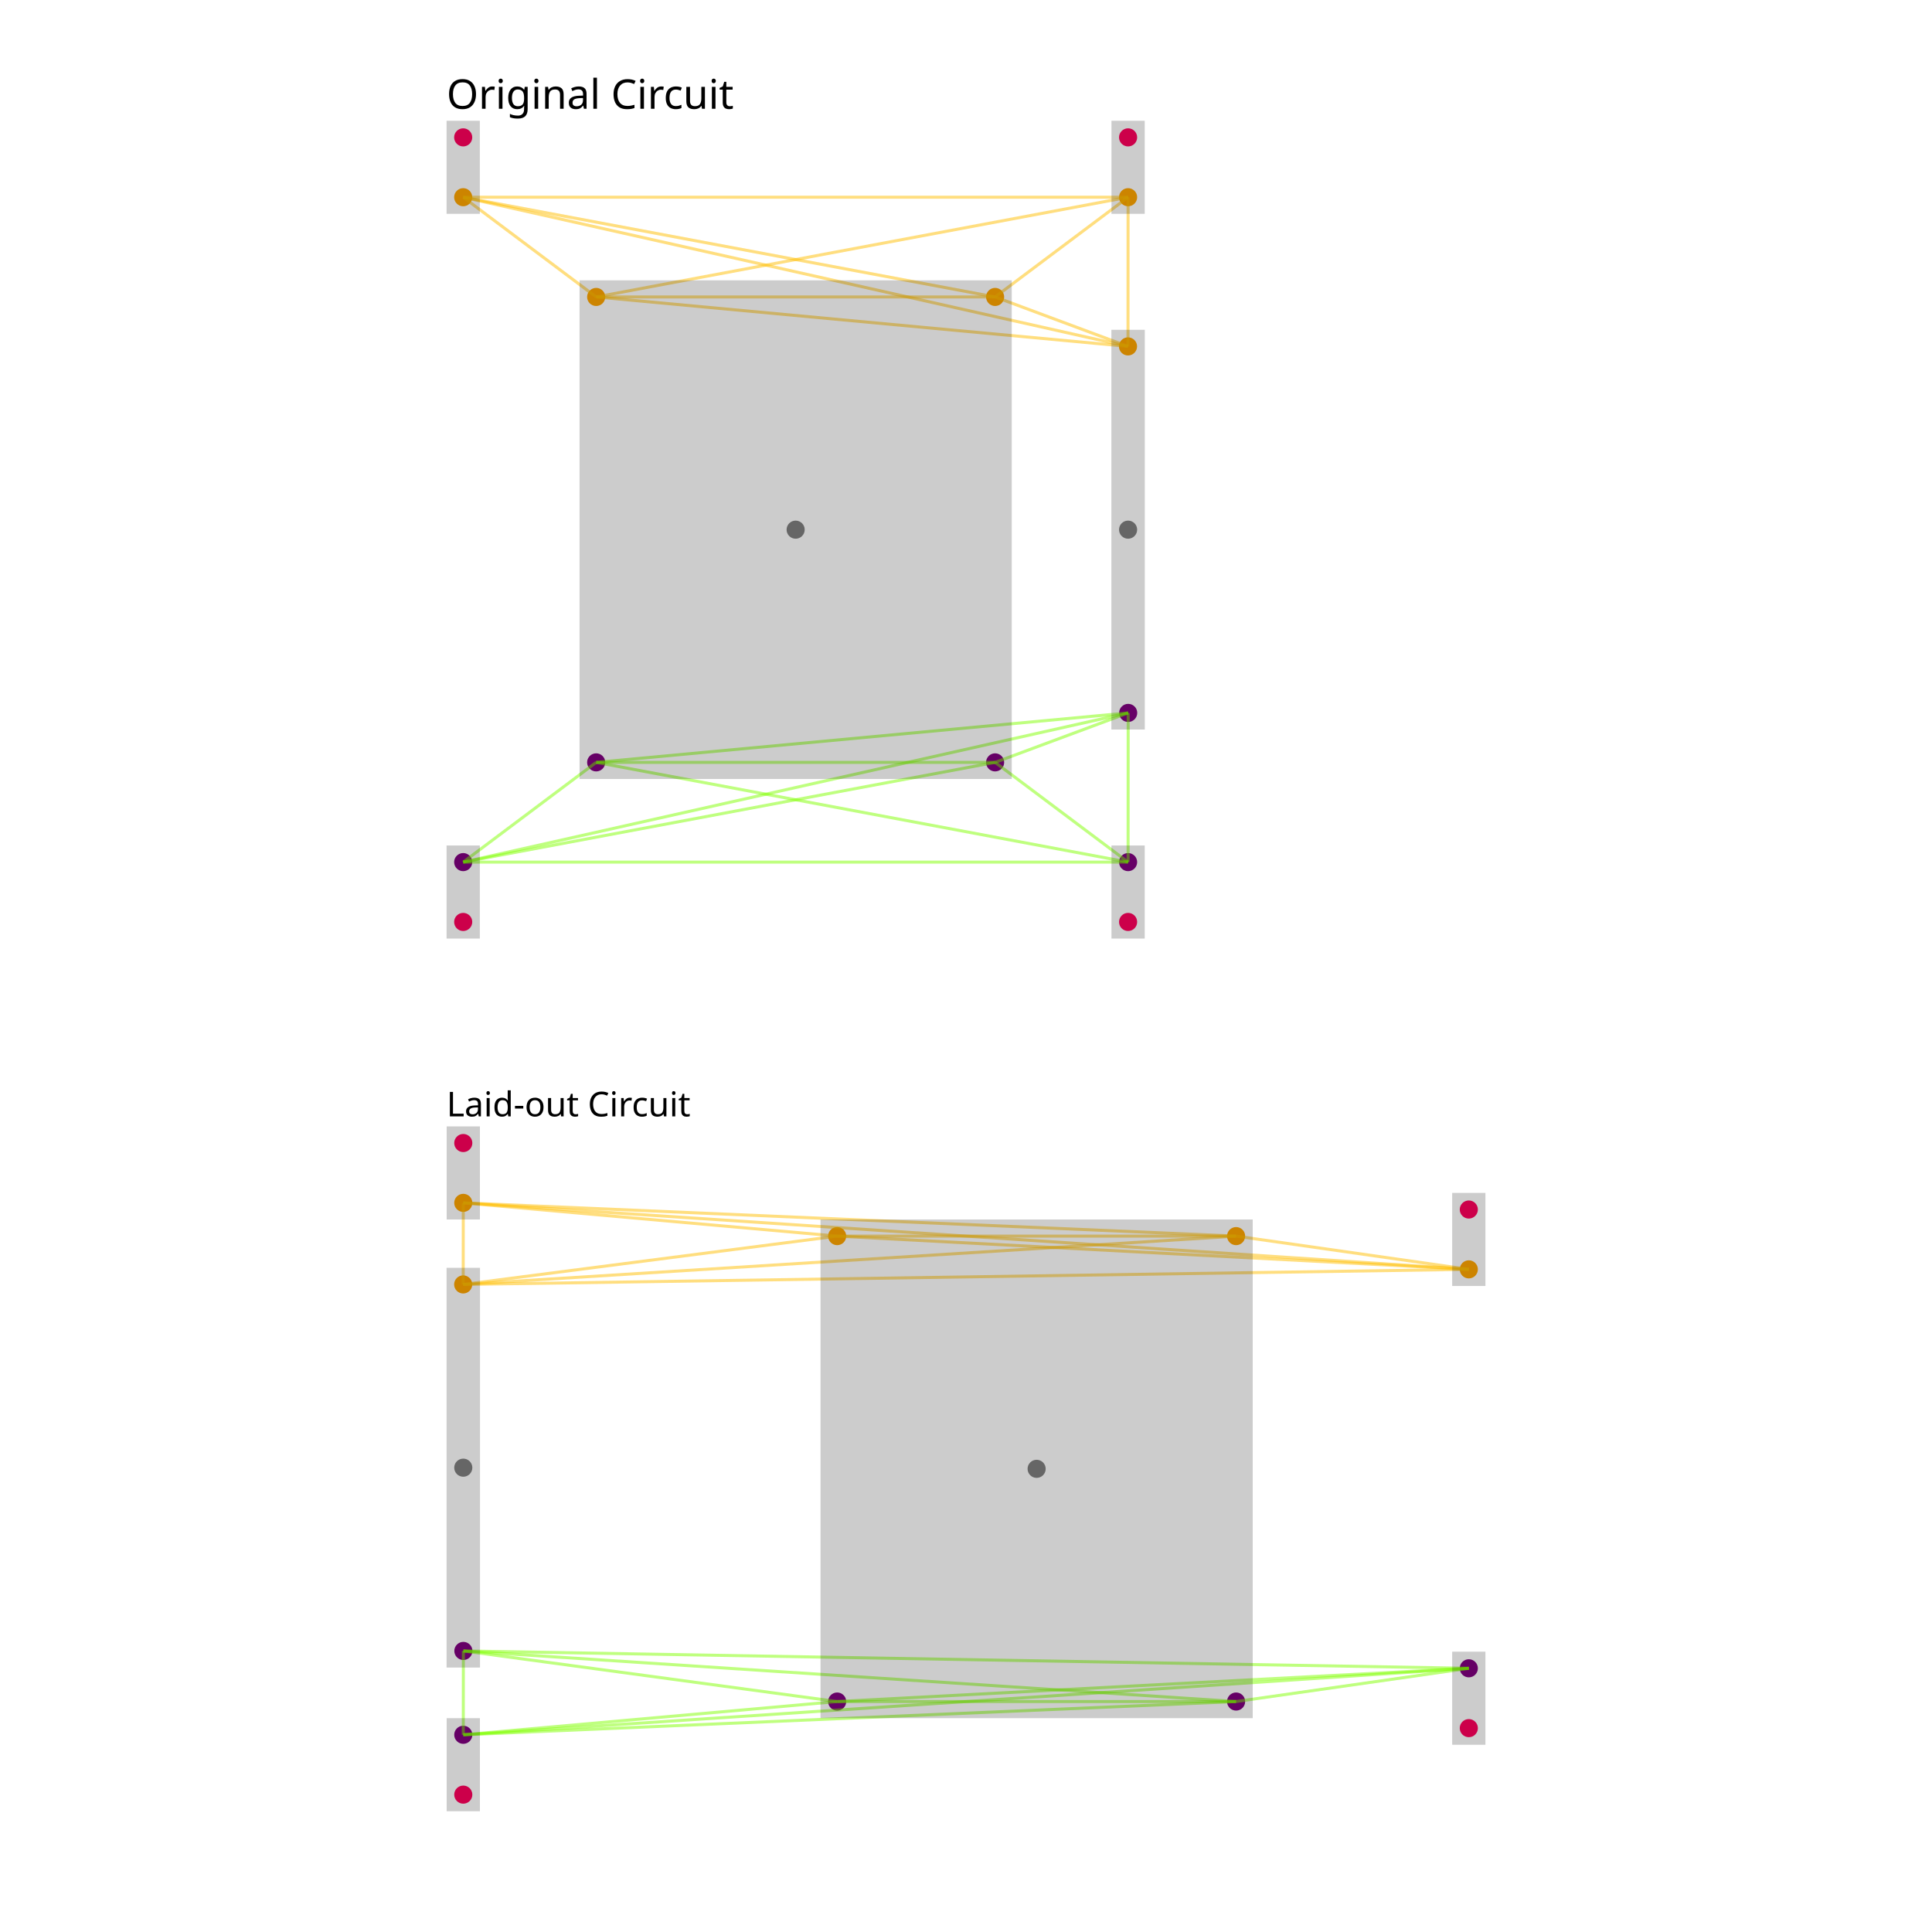
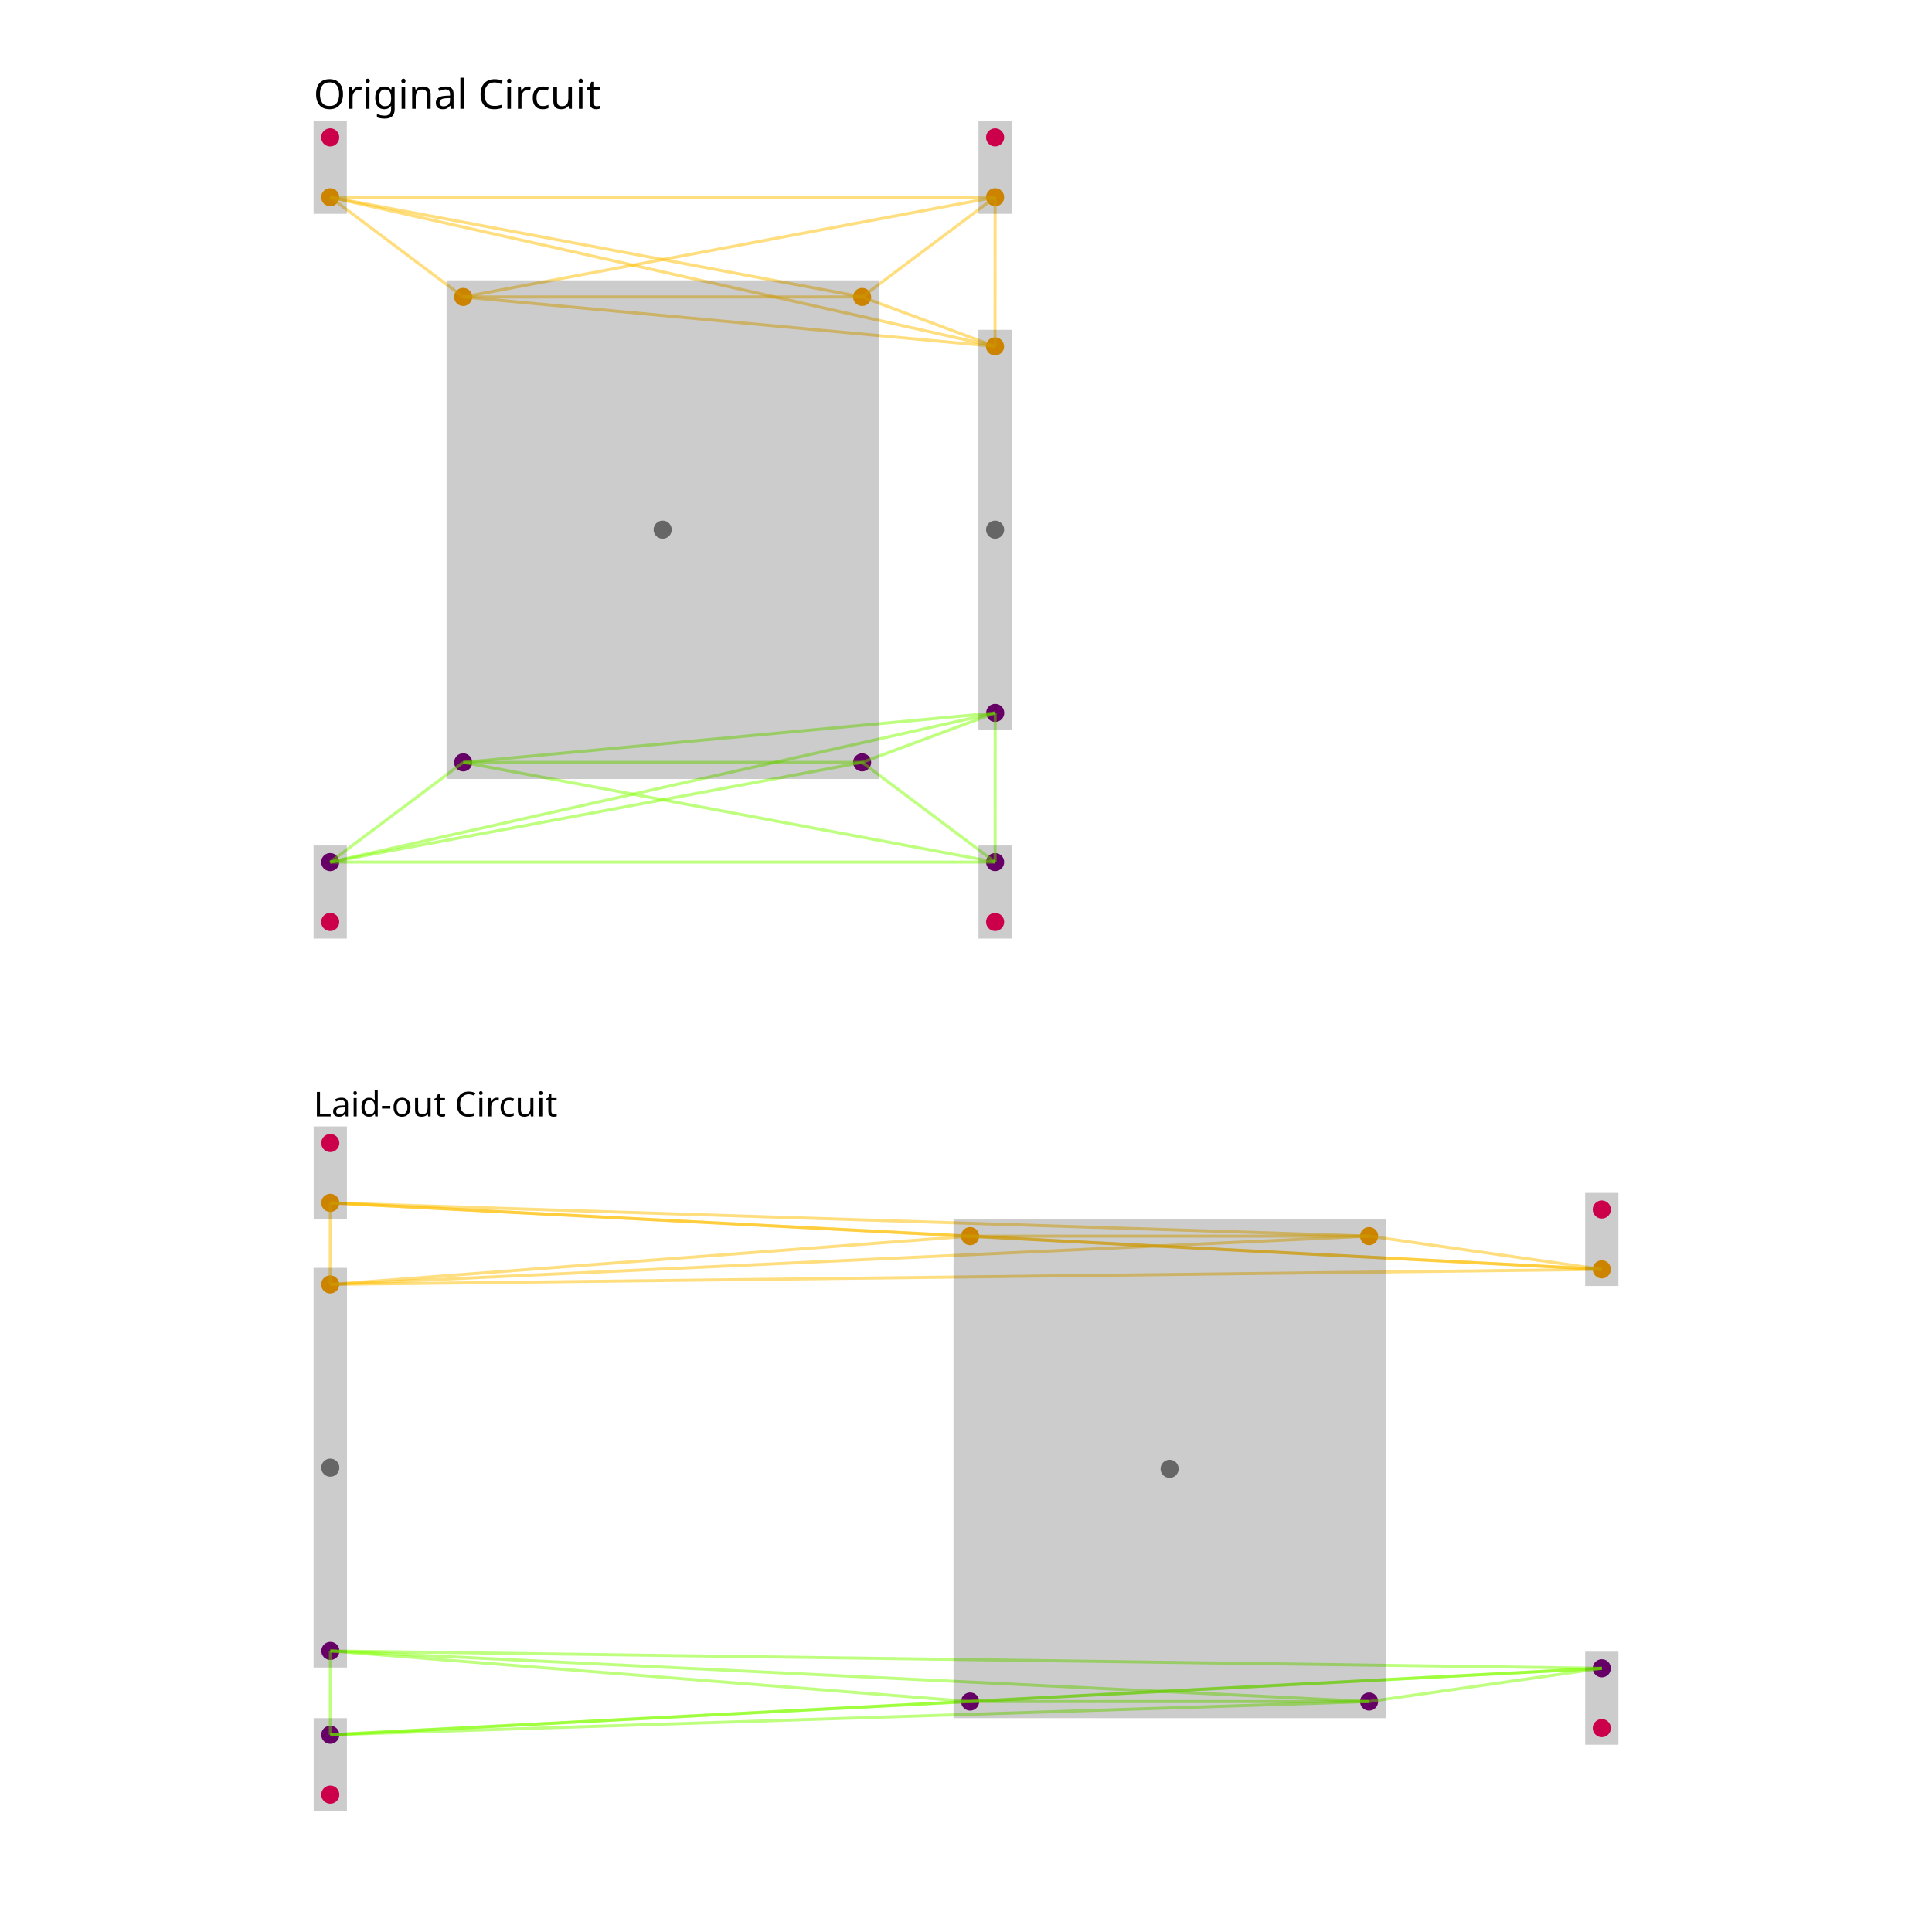
<svg xmlns="http://www.w3.org/2000/svg" width="640" height="640" viewBox="0 0 640 640">
  <rect width="100%" height="100%" fill="white" />
  <g>
-     <circle data-type="point" data-label="U1_center component_center center_schematic_component_0" data-x="0" data-y="0" cx="263.566" cy="175.457" r="3" fill="gray" />
-   </g>
-   <g>
-     <circle data-type="point" data-label="U1_pin1 vcc unnamedsubcircuit12_connectivity_net0" data-x="-0.6000000000000001" data-y="0.7" cx="197.489" cy="98.368" r="3" fill="orange" />
-   </g>
-   <g>
-     <circle data-type="point" data-label="U1_pin2 gnd unnamedsubcircuit12_connectivity_net1" data-x="-0.6000000000000001" data-y="-0.7" cx="197.489" cy="252.547" r="3" fill="purple" />
-   </g>
-   <g>
-     <circle data-type="point" data-label="U1_pin3 vcc unnamedsubcircuit12_connectivity_net0" data-x="0.6000000000000001" data-y="0.7" cx="329.643" cy="98.368" r="3" fill="orange" />
-   </g>
-   <g>
-     <circle data-type="point" data-label="U1_pin4 gnd unnamedsubcircuit12_connectivity_net1" data-x="0.6000000000000001" data-y="-0.7" cx="329.643" cy="252.547" r="3" fill="purple" />
-   </g>
-   <g>
-     <circle data-type="point" data-label="C1_center component_center center_schematic_component_1" data-x="1" data-y="0" cx="373.694" cy="175.457" r="3" fill="gray" />
-   </g>
-   <g>
-     <circle data-type="point" data-label="C1_pin1 vcc unnamedsubcircuit12_connectivity_net0" data-x="0.9997266500000004" data-y="0.5512093000000002" cx="373.664" cy="114.754" r="3" fill="orange" />
-   </g>
-   <g>
-     <circle data-type="point" data-label="C1_pin2 gnd unnamedsubcircuit12_connectivity_net1" data-x="1.0002733499999996" data-y="-0.5512093000000002" cx="373.724" cy="236.161" r="3" fill="purple" />
-   </g>
-   <g>
-     <circle data-type="point" data-label="NL1_pin vcc unnamedsubcircuit12_connectivity_net0" data-x="-1" data-y="1" cx="153.438" cy="65.329" r="3" fill="orange" />
-   </g>
-   <g>
-     <circle data-type="point" data-label="NL1_center netlabel_center schematic_net_label_0_center" data-x="-1" data-y="1.18" cx="153.438" cy="45.506" r="3" fill="hsl(338.4, 100%, 50%, 1)" />
-   </g>
-   <g>
-     <circle data-type="point" data-label="NL2_pin gnd unnamedsubcircuit12_connectivity_net1" data-x="-1" data-y="-1" cx="153.438" cy="285.585" r="3" fill="purple" />
-   </g>
-   <g>
-     <circle data-type="point" data-label="NL2_center netlabel_center schematic_net_label_1_center" data-x="-1" data-y="-1.18" cx="153.438" cy="305.408" r="3" fill="hsl(338.4, 100%, 50%, 1)" />
-   </g>
-   <g>
-     <circle data-type="point" data-label="NL3_pin vcc unnamedsubcircuit12_connectivity_net0" data-x="1" data-y="1" cx="373.694" cy="65.329" r="3" fill="orange" />
-   </g>
-   <g>
-     <circle data-type="point" data-label="NL3_center netlabel_center schematic_net_label_2_center" data-x="1" data-y="1.18" cx="373.694" cy="45.506" r="3" fill="hsl(338.4, 100%, 50%, 1)" />
-   </g>
-   <g>
-     <circle data-type="point" data-label="NL4_pin gnd unnamedsubcircuit12_connectivity_net1" data-x="1" data-y="-1" cx="373.694" cy="285.585" r="3" fill="purple" />
-   </g>
-   <g>
-     <circle data-type="point" data-label="NL4_center netlabel_center schematic_net_label_3_center" data-x="1" data-y="-1.18" cx="373.694" cy="305.408" r="3" fill="hsl(338.4, 100%, 50%, 1)" />
-   </g>
-   <g>
-     <circle data-type="point" data-label="U1_center component_center center_schematic_component_0" data-x="0.7248806993080428" data-y="-2.8249999999999997" cx="343.396" cy="486.568" r="3" fill="gray" />
-   </g>
-   <g>
-     <circle data-type="point" data-label="U1_pin1 vcc unnamedsubcircuit12_connectivity_net0" data-x="0.12488069930804269" data-y="-2.125" cx="277.319" cy="409.479" r="3" fill="orange" />
-   </g>
-   <g>
-     <circle data-type="point" data-label="U1_pin2 gnd unnamedsubcircuit12_connectivity_net1" data-x="0.12488069930804269" data-y="-3.5249999999999995" cx="277.319" cy="563.658" r="3" fill="purple" />
-   </g>
-   <g>
-     <circle data-type="point" data-label="U1_pin3 vcc unnamedsubcircuit12_connectivity_net0" data-x="1.3248806993080429" data-y="-2.125" cx="409.472" cy="409.479" r="3" fill="orange" />
-   </g>
-   <g>
-     <circle data-type="point" data-label="U1_pin4 gnd unnamedsubcircuit12_connectivity_net1" data-x="1.3248806993080429" data-y="-3.5249999999999995" cx="409.472" cy="563.658" r="3" fill="purple" />
-   </g>
-   <g>
-     <circle data-type="point" data-label="C1_center component_center center_schematic_component_1" data-x="-0.9997266500000004" data-y="-2.8215567053541073" cx="153.468" cy="486.189" r="3" fill="gray" />
-   </g>
-   <g>
-     <circle data-type="point" data-label="C1_pin1 vcc unnamedsubcircuit12_connectivity_net0" data-x="-1" data-y="-2.270347405354107" cx="153.438" cy="425.486" r="3" fill="orange" />
-   </g>
-   <g>
-     <circle data-type="point" data-label="C1_pin2 gnd unnamedsubcircuit12_connectivity_net1" data-x="-0.9994533000000008" data-y="-3.3727660053541073" cx="153.498" cy="546.893" r="3" fill="purple" />
-   </g>
-   <g>
-     <circle data-type="point" data-label="NL1_pin vcc unnamedsubcircuit12_connectivity_net0" data-x="-0.9997266500000004" data-y="-2.0249999999999995" cx="153.468" cy="398.466" r="3" fill="orange" />
-   </g>
-   <g>
-     <circle data-type="point" data-label="NL1_center netlabel_center schematic_net_label_0_center" data-x="-0.9997266500000004" data-y="-1.8449999999999998" cx="153.468" cy="378.643" r="3" fill="hsl(338.4, 100%, 50%, 1)" />
-   </g>
-   <g>
-     <circle data-type="point" data-label="NL2_pin gnd unnamedsubcircuit12_connectivity_net1" data-x="-0.9997266500000004" data-y="-3.625" cx="153.468" cy="574.671" r="3" fill="purple" />
-   </g>
-   <g>
-     <circle data-type="point" data-label="NL2_center netlabel_center schematic_net_label_1_center" data-x="-0.9997266500000004" data-y="-3.8049999999999997" cx="153.468" cy="594.494" r="3" fill="hsl(338.4, 100%, 50%, 1)" />
-   </g>
-   <g>
-     <circle data-type="point" data-label="NL3_pin vcc unnamedsubcircuit12_connectivity_net0" data-x="2.024880699308043" data-y="-2.2249999999999996" cx="486.562" cy="420.492" r="3" fill="orange" />
-   </g>
-   <g>
-     <circle data-type="point" data-label="NL3_center netlabel_center schematic_net_label_2_center" data-x="2.024880699308043" data-y="-2.045" cx="486.562" cy="400.669" r="3" fill="hsl(338.4, 100%, 50%, 1)" />
-   </g>
-   <g>
-     <circle data-type="point" data-label="NL4_pin gnd unnamedsubcircuit12_connectivity_net1" data-x="2.024880699308043" data-y="-3.425" cx="486.562" cy="552.645" r="3" fill="purple" />
-   </g>
-   <g>
-     <circle data-type="point" data-label="NL4_center netlabel_center schematic_net_label_3_center" data-x="2.024880699308043" data-y="-3.6049999999999995" cx="486.562" cy="572.468" r="3" fill="hsl(338.4, 100%, 50%, 1)" />
-   </g>
-   <g>
-     <polyline data-points="-0.6000000000000001,0.7 0.6000000000000001,0.7" data-type="line" data-label="" points="197.489,98.368 329.643,98.368" fill="none" stroke="hsl(45, 100%, 50%, 0.5)" stroke-width="1" />
-   </g>
-   <g>
-     <polyline data-points="-0.6000000000000001,0.7 0.9997266500000004,0.5512093000000002" data-type="line" data-label="" points="197.489,98.368 373.664,114.754" fill="none" stroke="hsl(45, 100%, 50%, 0.5)" stroke-width="1" />
-   </g>
-   <g>
-     <polyline data-points="-0.6000000000000001,0.7 -1,1" data-type="line" data-label="" points="197.489,98.368 153.438,65.329" fill="none" stroke="hsl(45, 100%, 50%, 0.5)" stroke-width="1" />
-   </g>
-   <g>
-     <polyline data-points="-0.6000000000000001,0.7 1,1" data-type="line" data-label="" points="197.489,98.368 373.694,65.329" fill="none" stroke="hsl(45, 100%, 50%, 0.5)" stroke-width="1" />
-   </g>
-   <g>
-     <polyline data-points="0.6000000000000001,0.7 0.9997266500000004,0.5512093000000002" data-type="line" data-label="" points="329.643,98.368 373.664,114.754" fill="none" stroke="hsl(45, 100%, 50%, 0.5)" stroke-width="1" />
-   </g>
-   <g>
-     <polyline data-points="0.6000000000000001,0.7 -1,1" data-type="line" data-label="" points="329.643,98.368 153.438,65.329" fill="none" stroke="hsl(45, 100%, 50%, 0.5)" stroke-width="1" />
-   </g>
-   <g>
-     <polyline data-points="0.6000000000000001,0.7 1,1" data-type="line" data-label="" points="329.643,98.368 373.694,65.329" fill="none" stroke="hsl(45, 100%, 50%, 0.5)" stroke-width="1" />
-   </g>
-   <g>
-     <polyline data-points="0.9997266500000004,0.5512093000000002 -1,1" data-type="line" data-label="" points="373.664,114.754 153.438,65.329" fill="none" stroke="hsl(45, 100%, 50%, 0.5)" stroke-width="1" />
-   </g>
-   <g>
-     <polyline data-points="0.9997266500000004,0.5512093000000002 1,1" data-type="line" data-label="" points="373.664,114.754 373.694,65.329" fill="none" stroke="hsl(45, 100%, 50%, 0.5)" stroke-width="1" />
-   </g>
-   <g>
-     <polyline data-points="-1,1 1,1" data-type="line" data-label="" points="153.438,65.329 373.694,65.329" fill="none" stroke="hsl(45, 100%, 50%, 0.5)" stroke-width="1" />
-   </g>
-   <g>
-     <polyline data-points="-0.6000000000000001,-0.7 0.6000000000000001,-0.7" data-type="line" data-label="" points="197.489,252.547 329.643,252.547" fill="none" stroke="hsl(90, 100%, 50%, 0.5)" stroke-width="1" />
-   </g>
-   <g>
-     <polyline data-points="-0.6000000000000001,-0.7 1.0002733499999996,-0.5512093000000002" data-type="line" data-label="" points="197.489,252.547 373.724,236.161" fill="none" stroke="hsl(90, 100%, 50%, 0.5)" stroke-width="1" />
-   </g>
-   <g>
-     <polyline data-points="-0.6000000000000001,-0.7 -1,-1" data-type="line" data-label="" points="197.489,252.547 153.438,285.585" fill="none" stroke="hsl(90, 100%, 50%, 0.5)" stroke-width="1" />
-   </g>
-   <g>
-     <polyline data-points="-0.6000000000000001,-0.7 1,-1" data-type="line" data-label="" points="197.489,252.547 373.694,285.585" fill="none" stroke="hsl(90, 100%, 50%, 0.5)" stroke-width="1" />
-   </g>
-   <g>
-     <polyline data-points="0.6000000000000001,-0.7 1.0002733499999996,-0.5512093000000002" data-type="line" data-label="" points="329.643,252.547 373.724,236.161" fill="none" stroke="hsl(90, 100%, 50%, 0.5)" stroke-width="1" />
-   </g>
-   <g>
-     <polyline data-points="0.6000000000000001,-0.7 -1,-1" data-type="line" data-label="" points="329.643,252.547 153.438,285.585" fill="none" stroke="hsl(90, 100%, 50%, 0.5)" stroke-width="1" />
-   </g>
-   <g>
-     <polyline data-points="0.6000000000000001,-0.7 1,-1" data-type="line" data-label="" points="329.643,252.547 373.694,285.585" fill="none" stroke="hsl(90, 100%, 50%, 0.5)" stroke-width="1" />
-   </g>
-   <g>
-     <polyline data-points="1.0002733499999996,-0.5512093000000002 -1,-1" data-type="line" data-label="" points="373.724,236.161 153.438,285.585" fill="none" stroke="hsl(90, 100%, 50%, 0.5)" stroke-width="1" />
-   </g>
-   <g>
-     <polyline data-points="1.0002733499999996,-0.5512093000000002 1,-1" data-type="line" data-label="" points="373.724,236.161 373.694,285.585" fill="none" stroke="hsl(90, 100%, 50%, 0.5)" stroke-width="1" />
-   </g>
-   <g>
-     <polyline data-points="-1,-1 1,-1" data-type="line" data-label="" points="153.438,285.585 373.694,285.585" fill="none" stroke="hsl(90, 100%, 50%, 0.5)" stroke-width="1" />
-   </g>
-   <g>
-     <polyline data-points="0.12488069930804269,-2.125 -1,-2.270347405354107" data-type="line" data-label="" points="277.319,409.479 153.438,425.486" fill="none" stroke="hsl(45, 100%, 50%, 0.5)" stroke-width="1" />
-   </g>
-   <g>
-     <polyline data-points="0.12488069930804269,-2.125 -0.9997266500000004,-2.0249999999999995" data-type="line" data-label="" points="277.319,409.479 153.468,398.466" fill="none" stroke="hsl(45, 100%, 50%, 0.5)" stroke-width="1" />
-   </g>
-   <g>
-     <polyline data-points="0.12488069930804269,-2.125 1.3248806993080429,-2.125" data-type="line" data-label="" points="277.319,409.479 409.472,409.479" fill="none" stroke="hsl(45, 100%, 50%, 0.5)" stroke-width="1" />
-   </g>
-   <g>
-     <polyline data-points="0.12488069930804269,-2.125 2.024880699308043,-2.2249999999999996" data-type="line" data-label="" points="277.319,409.479 486.562,420.492" fill="none" stroke="hsl(45, 100%, 50%, 0.5)" stroke-width="1" />
-   </g>
-   <g>
-     <polyline data-points="-1,-2.270347405354107 -0.9997266500000004,-2.0249999999999995" data-type="line" data-label="" points="153.438,425.486 153.468,398.466" fill="none" stroke="hsl(45, 100%, 50%, 0.5)" stroke-width="1" />
-   </g>
-   <g>
-     <polyline data-points="-1,-2.270347405354107 1.3248806993080429,-2.125" data-type="line" data-label="" points="153.438,425.486 409.472,409.479" fill="none" stroke="hsl(45, 100%, 50%, 0.5)" stroke-width="1" />
-   </g>
-   <g>
-     <polyline data-points="-1,-2.270347405354107 2.024880699308043,-2.2249999999999996" data-type="line" data-label="" points="153.438,425.486 486.562,420.492" fill="none" stroke="hsl(45, 100%, 50%, 0.5)" stroke-width="1" />
-   </g>
-   <g>
-     <polyline data-points="-0.9997266500000004,-2.0249999999999995 1.3248806993080429,-2.125" data-type="line" data-label="" points="153.468,398.466 409.472,409.479" fill="none" stroke="hsl(45, 100%, 50%, 0.5)" stroke-width="1" />
-   </g>
-   <g>
-     <polyline data-points="-0.9997266500000004,-2.0249999999999995 2.024880699308043,-2.2249999999999996" data-type="line" data-label="" points="153.468,398.466 486.562,420.492" fill="none" stroke="hsl(45, 100%, 50%, 0.5)" stroke-width="1" />
-   </g>
-   <g>
-     <polyline data-points="1.3248806993080429,-2.125 2.024880699308043,-2.2249999999999996" data-type="line" data-label="" points="409.472,409.479 486.562,420.492" fill="none" stroke="hsl(45, 100%, 50%, 0.5)" stroke-width="1" />
-   </g>
-   <g>
-     <polyline data-points="0.12488069930804269,-3.5249999999999995 -0.9994533000000008,-3.3727660053541073" data-type="line" data-label="" points="277.319,563.658 153.498,546.893" fill="none" stroke="hsl(90, 100%, 50%, 0.5)" stroke-width="1" />
-   </g>
-   <g>
-     <polyline data-points="0.12488069930804269,-3.5249999999999995 -0.9997266500000004,-3.625" data-type="line" data-label="" points="277.319,563.658 153.468,574.671" fill="none" stroke="hsl(90, 100%, 50%, 0.5)" stroke-width="1" />
-   </g>
-   <g>
-     <polyline data-points="0.12488069930804269,-3.5249999999999995 1.3248806993080429,-3.5249999999999995" data-type="line" data-label="" points="277.319,563.658 409.472,563.658" fill="none" stroke="hsl(90, 100%, 50%, 0.5)" stroke-width="1" />
-   </g>
-   <g>
-     <polyline data-points="0.12488069930804269,-3.5249999999999995 2.024880699308043,-3.425" data-type="line" data-label="" points="277.319,563.658 486.562,552.645" fill="none" stroke="hsl(90, 100%, 50%, 0.5)" stroke-width="1" />
-   </g>
-   <g>
-     <polyline data-points="-0.9994533000000008,-3.3727660053541073 -0.9997266500000004,-3.625" data-type="line" data-label="" points="153.498,546.893 153.468,574.671" fill="none" stroke="hsl(90, 100%, 50%, 0.5)" stroke-width="1" />
-   </g>
-   <g>
-     <polyline data-points="-0.9994533000000008,-3.3727660053541073 1.3248806993080429,-3.5249999999999995" data-type="line" data-label="" points="153.498,546.893 409.472,563.658" fill="none" stroke="hsl(90, 100%, 50%, 0.5)" stroke-width="1" />
-   </g>
-   <g>
-     <polyline data-points="-0.9994533000000008,-3.3727660053541073 2.024880699308043,-3.425" data-type="line" data-label="" points="153.498,546.893 486.562,552.645" fill="none" stroke="hsl(90, 100%, 50%, 0.5)" stroke-width="1" />
-   </g>
-   <g>
-     <polyline data-points="-0.9997266500000004,-3.625 1.3248806993080429,-3.5249999999999995" data-type="line" data-label="" points="153.468,574.671 409.472,563.658" fill="none" stroke="hsl(90, 100%, 50%, 0.5)" stroke-width="1" />
-   </g>
-   <g>
-     <polyline data-points="-0.9997266500000004,-3.625 2.024880699308043,-3.425" data-type="line" data-label="" points="153.468,574.671 486.562,552.645" fill="none" stroke="hsl(90, 100%, 50%, 0.5)" stroke-width="1" />
-   </g>
-   <g>
-     <polyline data-points="1.3248806993080429,-3.5249999999999995 2.024880699308043,-3.425" data-type="line" data-label="" points="409.472,563.658 486.562,552.645" fill="none" stroke="hsl(90, 100%, 50%, 0.5)" stroke-width="1" />
-   </g>
-   <g>
-     <rect data-type="rect" data-label="U1" data-x="0" data-y="0" x="191.983" y="92.861" width="143.166" height="165.192" fill="rgba(0, 0, 0, 0.2)" stroke="black" stroke-width="0.009" />
-   </g>
-   <g>
-     <rect data-type="rect" data-label="C1" data-x="1" data-y="0" x="368.157" y="109.247" width="11.073" height="132.42" fill="rgba(0, 0, 0, 0.2)" stroke="black" stroke-width="0.009" />
-   </g>
-   <g>
-     <rect data-type="rect" data-label="NL1" data-x="-1" data-y="1.0899999999999999" x="147.932" y="40" width="11.013" height="30.836" fill="rgba(0, 0, 0, 0.2)" stroke="black" stroke-width="0.009" />
-   </g>
-   <g>
-     <rect data-type="rect" data-label="NL2" data-x="-1" data-y="-1.0899999999999999" x="147.932" y="280.079" width="11.013" height="30.836" fill="rgba(0, 0, 0, 0.2)" stroke="black" stroke-width="0.009" />
-   </g>
-   <g>
-     <rect data-type="rect" data-label="NL3" data-x="1" data-y="1.0899999999999999" x="368.187" y="40" width="11.013" height="30.836" fill="rgba(0, 0, 0, 0.2)" stroke="black" stroke-width="0.009" />
-   </g>
-   <g>
-     <rect data-type="rect" data-label="NL4" data-x="1" data-y="-1.0899999999999999" x="368.187" y="280.079" width="11.013" height="30.836" fill="rgba(0, 0, 0, 0.2)" stroke="black" stroke-width="0.009" />
-   </g>
-   <g>
-     <rect data-type="rect" data-label="U1" data-x="0.7248806993080428" data-y="-2.8249999999999997" x="271.813" y="403.972" width="143.166" height="165.192" fill="rgba(0, 0, 0, 0.2)" stroke="black" stroke-width="0.009" />
-   </g>
-   <g>
-     <rect data-type="rect" data-label="C1" data-x="-0.9997266500000004" data-y="-2.821556705354107" x="147.932" y="419.979" width="11.073" height="132.42" fill="rgba(0, 0, 0, 0.2)" stroke="black" stroke-width="0.009" />
-   </g>
-   <g>
-     <rect data-type="rect" data-label="NL1" data-x="-0.9997266500000004" data-y="-1.9349999999999996" x="147.962" y="373.137" width="11.013" height="30.836" fill="rgba(0, 0, 0, 0.2)" stroke="black" stroke-width="0.009" />
-   </g>
-   <g>
-     <rect data-type="rect" data-label="NL2" data-x="-0.9997266500000004" data-y="-3.715" x="147.962" y="569.164" width="11.013" height="30.836" fill="rgba(0, 0, 0, 0.2)" stroke="black" stroke-width="0.009" />
-   </g>
-   <g>
-     <rect data-type="rect" data-label="NL3" data-x="2.024880699308043" data-y="-2.135" x="481.055" y="395.162" width="11.013" height="30.836" fill="rgba(0, 0, 0, 0.2)" stroke="black" stroke-width="0.009" />
-   </g>
-   <g>
-     <rect data-type="rect" data-label="NL4" data-x="2.024880699308043" data-y="-3.5149999999999997" x="481.055" y="547.139" width="11.013" height="30.836" fill="rgba(0, 0, 0, 0.2)" stroke="black" stroke-width="0.009" />
-   </g>
-   <text data-type="text" data-label="Original Circuit" data-x="-1.05" data-y="1.2299999999999998" x="147.932" y="40" fill="black" font-size="13.546" font-family="sans-serif" text-anchor="start" dominant-baseline="text-after-edge">Original Circuit</text>
-   <text data-type="text" data-label="Laid-out Circuit" data-x="-1.05" data-y="-1.7949999999999997" x="147.932" y="373.137" fill="black" font-size="11.343" font-family="sans-serif" text-anchor="start" dominant-baseline="text-after-edge">Laid-out Circuit</text>
+     <circle data-type="point" data-label="U1_center component_center center_schematic_component_0" data-x="0" data-y="0" cx="219.515" cy="175.457" r="3" fill="gray" />
+   </g>
+   <g>
+     <circle data-type="point" data-label="U1_pin1 vcc unnamedsubcircuit12_connectivity_net0" data-x="-0.6000000000000001" data-y="0.7" cx="153.438" cy="98.368" r="3" fill="orange" />
+   </g>
+   <g>
+     <circle data-type="point" data-label="U1_pin2 gnd unnamedsubcircuit12_connectivity_net1" data-x="-0.6000000000000001" data-y="-0.7" cx="153.438" cy="252.547" r="3" fill="purple" />
+   </g>
+   <g>
+     <circle data-type="point" data-label="U1_pin3 vcc unnamedsubcircuit12_connectivity_net0" data-x="0.6000000000000001" data-y="0.7" cx="285.592" cy="98.368" r="3" fill="orange" />
+   </g>
+   <g>
+     <circle data-type="point" data-label="U1_pin4 gnd unnamedsubcircuit12_connectivity_net1" data-x="0.6000000000000001" data-y="-0.7" cx="285.592" cy="252.547" r="3" fill="purple" />
+   </g>
+   <g>
+     <circle data-type="point" data-label="C1_center component_center center_schematic_component_1" data-x="1" data-y="0" cx="329.643" cy="175.457" r="3" fill="gray" />
+   </g>
+   <g>
+     <circle data-type="point" data-label="C1_pin1 vcc unnamedsubcircuit12_connectivity_net0" data-x="0.9997266500000004" data-y="0.5512093000000002" cx="329.613" cy="114.754" r="3" fill="orange" />
+   </g>
+   <g>
+     <circle data-type="point" data-label="C1_pin2 gnd unnamedsubcircuit12_connectivity_net1" data-x="1.0002733499999996" data-y="-0.5512093000000002" cx="329.673" cy="236.161" r="3" fill="purple" />
+   </g>
+   <g>
+     <circle data-type="point" data-label="NL1_pin vcc unnamedsubcircuit12_connectivity_net0" data-x="-1" data-y="1" cx="109.387" cy="65.329" r="3" fill="orange" />
+   </g>
+   <g>
+     <circle data-type="point" data-label="NL1_center netlabel_center schematic_net_label_0_center" data-x="-1" data-y="1.18" cx="109.387" cy="45.506" r="3" fill="hsl(338.4, 100%, 50%, 1)" />
+   </g>
+   <g>
+     <circle data-type="point" data-label="NL2_pin gnd unnamedsubcircuit12_connectivity_net1" data-x="-1" data-y="-1" cx="109.387" cy="285.585" r="3" fill="purple" />
+   </g>
+   <g>
+     <circle data-type="point" data-label="NL2_center netlabel_center schematic_net_label_1_center" data-x="-1" data-y="-1.18" cx="109.387" cy="305.408" r="3" fill="hsl(338.4, 100%, 50%, 1)" />
+   </g>
+   <g>
+     <circle data-type="point" data-label="NL3_pin vcc unnamedsubcircuit12_connectivity_net0" data-x="1" data-y="1" cx="329.643" cy="65.329" r="3" fill="orange" />
+   </g>
+   <g>
+     <circle data-type="point" data-label="NL3_center netlabel_center schematic_net_label_2_center" data-x="1" data-y="1.18" cx="329.643" cy="45.506" r="3" fill="hsl(338.4, 100%, 50%, 1)" />
+   </g>
+   <g>
+     <circle data-type="point" data-label="NL4_pin gnd unnamedsubcircuit12_connectivity_net1" data-x="1" data-y="-1" cx="329.643" cy="285.585" r="3" fill="purple" />
+   </g>
+   <g>
+     <circle data-type="point" data-label="NL4_center netlabel_center schematic_net_label_3_center" data-x="1" data-y="-1.18" cx="329.643" cy="305.408" r="3" fill="hsl(338.4, 100%, 50%, 1)" />
+   </g>
+   <g>
+     <circle data-type="point" data-label="U1_center component_center center_schematic_component_0" data-x="1.5248806993080424" data-y="-2.8249999999999997" cx="387.447" cy="486.568" r="3" fill="gray" />
+   </g>
+   <g>
+     <circle data-type="point" data-label="U1_pin1 vcc unnamedsubcircuit12_connectivity_net0" data-x="0.9248806993080423" data-y="-2.125" cx="321.37" cy="409.479" r="3" fill="orange" />
+   </g>
+   <g>
+     <circle data-type="point" data-label="U1_pin2 gnd unnamedsubcircuit12_connectivity_net1" data-x="0.9248806993080423" data-y="-3.5249999999999995" cx="321.37" cy="563.658" r="3" fill="purple" />
+   </g>
+   <g>
+     <circle data-type="point" data-label="U1_pin3 vcc unnamedsubcircuit12_connectivity_net0" data-x="2.1248806993080427" data-y="-2.125" cx="453.523" cy="409.479" r="3" fill="orange" />
+   </g>
+   <g>
+     <circle data-type="point" data-label="U1_pin4 gnd unnamedsubcircuit12_connectivity_net1" data-x="2.1248806993080427" data-y="-3.5249999999999995" cx="453.523" cy="563.658" r="3" fill="purple" />
+   </g>
+   <g>
+     <circle data-type="point" data-label="C1_center component_center center_schematic_component_1" data-x="-0.9997266500000006" data-y="-2.8215567053541073" cx="109.417" cy="486.189" r="3" fill="gray" />
+   </g>
+   <g>
+     <circle data-type="point" data-label="C1_pin1 vcc unnamedsubcircuit12_connectivity_net0" data-x="-1.0000000000000002" data-y="-2.270347405354107" cx="109.387" cy="425.486" r="3" fill="orange" />
+   </g>
+   <g>
+     <circle data-type="point" data-label="C1_pin2 gnd unnamedsubcircuit12_connectivity_net1" data-x="-0.999453300000001" data-y="-3.3727660053541073" cx="109.447" cy="546.893" r="3" fill="purple" />
+   </g>
+   <g>
+     <circle data-type="point" data-label="NL1_pin vcc unnamedsubcircuit12_connectivity_net0" data-x="-0.9997266500000006" data-y="-2.0249999999999995" cx="109.417" cy="398.466" r="3" fill="orange" />
+   </g>
+   <g>
+     <circle data-type="point" data-label="NL1_center netlabel_center schematic_net_label_0_center" data-x="-0.9997266500000006" data-y="-1.8449999999999998" cx="109.417" cy="378.643" r="3" fill="hsl(338.4, 100%, 50%, 1)" />
+   </g>
+   <g>
+     <circle data-type="point" data-label="NL2_pin gnd unnamedsubcircuit12_connectivity_net1" data-x="-0.9997266500000006" data-y="-3.625" cx="109.417" cy="574.671" r="3" fill="purple" />
+   </g>
+   <g>
+     <circle data-type="point" data-label="NL2_center netlabel_center schematic_net_label_1_center" data-x="-0.9997266500000006" data-y="-3.8049999999999997" cx="109.417" cy="594.494" r="3" fill="hsl(338.4, 100%, 50%, 1)" />
+   </g>
+   <g>
+     <circle data-type="point" data-label="NL3_pin vcc unnamedsubcircuit12_connectivity_net0" data-x="2.8248806993080424" data-y="-2.2249999999999996" cx="530.613" cy="420.492" r="3" fill="orange" />
+   </g>
+   <g>
+     <circle data-type="point" data-label="NL3_center netlabel_center schematic_net_label_2_center" data-x="2.8248806993080424" data-y="-2.045" cx="530.613" cy="400.669" r="3" fill="hsl(338.4, 100%, 50%, 1)" />
+   </g>
+   <g>
+     <circle data-type="point" data-label="NL4_pin gnd unnamedsubcircuit12_connectivity_net1" data-x="2.8248806993080424" data-y="-3.425" cx="530.613" cy="552.645" r="3" fill="purple" />
+   </g>
+   <g>
+     <circle data-type="point" data-label="NL4_center netlabel_center schematic_net_label_3_center" data-x="2.8248806993080424" data-y="-3.6049999999999995" cx="530.613" cy="572.468" r="3" fill="hsl(338.4, 100%, 50%, 1)" />
+   </g>
+   <g>
+     <polyline data-points="-0.6000000000000001,0.7 0.6000000000000001,0.7" data-type="line" data-label="" points="153.438,98.368 285.592,98.368" fill="none" stroke="hsl(45, 100%, 50%, 0.5)" stroke-width="1" />
+   </g>
+   <g>
+     <polyline data-points="-0.6000000000000001,0.7 0.9997266500000004,0.5512093000000002" data-type="line" data-label="" points="153.438,98.368 329.613,114.754" fill="none" stroke="hsl(45, 100%, 50%, 0.5)" stroke-width="1" />
+   </g>
+   <g>
+     <polyline data-points="-0.6000000000000001,0.7 -1,1" data-type="line" data-label="" points="153.438,98.368 109.387,65.329" fill="none" stroke="hsl(45, 100%, 50%, 0.5)" stroke-width="1" />
+   </g>
+   <g>
+     <polyline data-points="-0.6000000000000001,0.7 1,1" data-type="line" data-label="" points="153.438,98.368 329.643,65.329" fill="none" stroke="hsl(45, 100%, 50%, 0.5)" stroke-width="1" />
+   </g>
+   <g>
+     <polyline data-points="0.6000000000000001,0.7 0.9997266500000004,0.5512093000000002" data-type="line" data-label="" points="285.592,98.368 329.613,114.754" fill="none" stroke="hsl(45, 100%, 50%, 0.5)" stroke-width="1" />
+   </g>
+   <g>
+     <polyline data-points="0.6000000000000001,0.7 -1,1" data-type="line" data-label="" points="285.592,98.368 109.387,65.329" fill="none" stroke="hsl(45, 100%, 50%, 0.5)" stroke-width="1" />
+   </g>
+   <g>
+     <polyline data-points="0.6000000000000001,0.7 1,1" data-type="line" data-label="" points="285.592,98.368 329.643,65.329" fill="none" stroke="hsl(45, 100%, 50%, 0.5)" stroke-width="1" />
+   </g>
+   <g>
+     <polyline data-points="0.9997266500000004,0.5512093000000002 -1,1" data-type="line" data-label="" points="329.613,114.754 109.387,65.329" fill="none" stroke="hsl(45, 100%, 50%, 0.5)" stroke-width="1" />
+   </g>
+   <g>
+     <polyline data-points="0.9997266500000004,0.5512093000000002 1,1" data-type="line" data-label="" points="329.613,114.754 329.643,65.329" fill="none" stroke="hsl(45, 100%, 50%, 0.5)" stroke-width="1" />
+   </g>
+   <g>
+     <polyline data-points="-1,1 1,1" data-type="line" data-label="" points="109.387,65.329 329.643,65.329" fill="none" stroke="hsl(45, 100%, 50%, 0.5)" stroke-width="1" />
+   </g>
+   <g>
+     <polyline data-points="-0.6000000000000001,-0.7 0.6000000000000001,-0.7" data-type="line" data-label="" points="153.438,252.547 285.592,252.547" fill="none" stroke="hsl(90, 100%, 50%, 0.5)" stroke-width="1" />
+   </g>
+   <g>
+     <polyline data-points="-0.6000000000000001,-0.7 1.0002733499999996,-0.5512093000000002" data-type="line" data-label="" points="153.438,252.547 329.673,236.161" fill="none" stroke="hsl(90, 100%, 50%, 0.5)" stroke-width="1" />
+   </g>
+   <g>
+     <polyline data-points="-0.6000000000000001,-0.7 -1,-1" data-type="line" data-label="" points="153.438,252.547 109.387,285.585" fill="none" stroke="hsl(90, 100%, 50%, 0.5)" stroke-width="1" />
+   </g>
+   <g>
+     <polyline data-points="-0.6000000000000001,-0.7 1,-1" data-type="line" data-label="" points="153.438,252.547 329.643,285.585" fill="none" stroke="hsl(90, 100%, 50%, 0.5)" stroke-width="1" />
+   </g>
+   <g>
+     <polyline data-points="0.6000000000000001,-0.7 1.0002733499999996,-0.5512093000000002" data-type="line" data-label="" points="285.592,252.547 329.673,236.161" fill="none" stroke="hsl(90, 100%, 50%, 0.5)" stroke-width="1" />
+   </g>
+   <g>
+     <polyline data-points="0.6000000000000001,-0.7 -1,-1" data-type="line" data-label="" points="285.592,252.547 109.387,285.585" fill="none" stroke="hsl(90, 100%, 50%, 0.5)" stroke-width="1" />
+   </g>
+   <g>
+     <polyline data-points="0.6000000000000001,-0.7 1,-1" data-type="line" data-label="" points="285.592,252.547 329.643,285.585" fill="none" stroke="hsl(90, 100%, 50%, 0.5)" stroke-width="1" />
+   </g>
+   <g>
+     <polyline data-points="1.0002733499999996,-0.5512093000000002 -1,-1" data-type="line" data-label="" points="329.673,236.161 109.387,285.585" fill="none" stroke="hsl(90, 100%, 50%, 0.5)" stroke-width="1" />
+   </g>
+   <g>
+     <polyline data-points="1.0002733499999996,-0.5512093000000002 1,-1" data-type="line" data-label="" points="329.673,236.161 329.643,285.585" fill="none" stroke="hsl(90, 100%, 50%, 0.5)" stroke-width="1" />
+   </g>
+   <g>
+     <polyline data-points="-1,-1 1,-1" data-type="line" data-label="" points="109.387,285.585 329.643,285.585" fill="none" stroke="hsl(90, 100%, 50%, 0.5)" stroke-width="1" />
+   </g>
+   <g>
+     <polyline data-points="0.9248806993080423,-2.125 -1.0000000000000002,-2.270347405354107" data-type="line" data-label="" points="321.37,409.479 109.387,425.486" fill="none" stroke="hsl(45, 100%, 50%, 0.5)" stroke-width="1" />
+   </g>
+   <g>
+     <polyline data-points="0.9248806993080423,-2.125 -0.9997266500000006,-2.0249999999999995" data-type="line" data-label="" points="321.37,409.479 109.417,398.466" fill="none" stroke="hsl(45, 100%, 50%, 0.5)" stroke-width="1" />
+   </g>
+   <g>
+     <polyline data-points="0.9248806993080423,-2.125 2.1248806993080427,-2.125" data-type="line" data-label="" points="321.37,409.479 453.523,409.479" fill="none" stroke="hsl(45, 100%, 50%, 0.5)" stroke-width="1" />
+   </g>
+   <g>
+     <polyline data-points="0.9248806993080423,-2.125 2.8248806993080424,-2.2249999999999996" data-type="line" data-label="" points="321.37,409.479 530.613,420.492" fill="none" stroke="hsl(45, 100%, 50%, 0.5)" stroke-width="1" />
+   </g>
+   <g>
+     <polyline data-points="-1.0000000000000002,-2.270347405354107 -0.9997266500000006,-2.0249999999999995" data-type="line" data-label="" points="109.387,425.486 109.417,398.466" fill="none" stroke="hsl(45, 100%, 50%, 0.5)" stroke-width="1" />
+   </g>
+   <g>
+     <polyline data-points="-1.0000000000000002,-2.270347405354107 2.1248806993080427,-2.125" data-type="line" data-label="" points="109.387,425.486 453.523,409.479" fill="none" stroke="hsl(45, 100%, 50%, 0.5)" stroke-width="1" />
+   </g>
+   <g>
+     <polyline data-points="-1.0000000000000002,-2.270347405354107 2.8248806993080424,-2.2249999999999996" data-type="line" data-label="" points="109.387,425.486 530.613,420.492" fill="none" stroke="hsl(45, 100%, 50%, 0.5)" stroke-width="1" />
+   </g>
+   <g>
+     <polyline data-points="-0.9997266500000006,-2.0249999999999995 2.1248806993080427,-2.125" data-type="line" data-label="" points="109.417,398.466 453.523,409.479" fill="none" stroke="hsl(45, 100%, 50%, 0.5)" stroke-width="1" />
+   </g>
+   <g>
+     <polyline data-points="-0.9997266500000006,-2.0249999999999995 2.8248806993080424,-2.2249999999999996" data-type="line" data-label="" points="109.417,398.466 530.613,420.492" fill="none" stroke="hsl(45, 100%, 50%, 0.5)" stroke-width="1" />
+   </g>
+   <g>
+     <polyline data-points="2.1248806993080427,-2.125 2.8248806993080424,-2.2249999999999996" data-type="line" data-label="" points="453.523,409.479 530.613,420.492" fill="none" stroke="hsl(45, 100%, 50%, 0.5)" stroke-width="1" />
+   </g>
+   <g>
+     <polyline data-points="0.9248806993080423,-3.5249999999999995 -0.999453300000001,-3.3727660053541073" data-type="line" data-label="" points="321.37,563.658 109.447,546.893" fill="none" stroke="hsl(90, 100%, 50%, 0.5)" stroke-width="1" />
+   </g>
+   <g>
+     <polyline data-points="0.9248806993080423,-3.5249999999999995 -0.9997266500000006,-3.625" data-type="line" data-label="" points="321.37,563.658 109.417,574.671" fill="none" stroke="hsl(90, 100%, 50%, 0.5)" stroke-width="1" />
+   </g>
+   <g>
+     <polyline data-points="0.9248806993080423,-3.5249999999999995 2.1248806993080427,-3.5249999999999995" data-type="line" data-label="" points="321.37,563.658 453.523,563.658" fill="none" stroke="hsl(90, 100%, 50%, 0.5)" stroke-width="1" />
+   </g>
+   <g>
+     <polyline data-points="0.9248806993080423,-3.5249999999999995 2.8248806993080424,-3.425" data-type="line" data-label="" points="321.37,563.658 530.613,552.645" fill="none" stroke="hsl(90, 100%, 50%, 0.5)" stroke-width="1" />
+   </g>
+   <g>
+     <polyline data-points="-0.999453300000001,-3.3727660053541073 -0.9997266500000006,-3.625" data-type="line" data-label="" points="109.447,546.893 109.417,574.671" fill="none" stroke="hsl(90, 100%, 50%, 0.5)" stroke-width="1" />
+   </g>
+   <g>
+     <polyline data-points="-0.999453300000001,-3.3727660053541073 2.1248806993080427,-3.5249999999999995" data-type="line" data-label="" points="109.447,546.893 453.523,563.658" fill="none" stroke="hsl(90, 100%, 50%, 0.5)" stroke-width="1" />
+   </g>
+   <g>
+     <polyline data-points="-0.999453300000001,-3.3727660053541073 2.8248806993080424,-3.425" data-type="line" data-label="" points="109.447,546.893 530.613,552.645" fill="none" stroke="hsl(90, 100%, 50%, 0.5)" stroke-width="1" />
+   </g>
+   <g>
+     <polyline data-points="-0.9997266500000006,-3.625 2.1248806993080427,-3.5249999999999995" data-type="line" data-label="" points="109.417,574.671 453.523,563.658" fill="none" stroke="hsl(90, 100%, 50%, 0.5)" stroke-width="1" />
+   </g>
+   <g>
+     <polyline data-points="-0.9997266500000006,-3.625 2.8248806993080424,-3.425" data-type="line" data-label="" points="109.417,574.671 530.613,552.645" fill="none" stroke="hsl(90, 100%, 50%, 0.5)" stroke-width="1" />
+   </g>
+   <g>
+     <polyline data-points="2.1248806993080427,-3.5249999999999995 2.8248806993080424,-3.425" data-type="line" data-label="" points="453.523,563.658 530.613,552.645" fill="none" stroke="hsl(90, 100%, 50%, 0.5)" stroke-width="1" />
+   </g>
+   <g>
+     <rect data-type="rect" data-label="U1" data-x="0" data-y="0" x="147.932" y="92.861" width="143.166" height="165.192" fill="rgba(0, 0, 0, 0.2)" stroke="black" stroke-width="0.009" />
+   </g>
+   <g>
+     <rect data-type="rect" data-label="C1" data-x="1" data-y="0" x="324.106" y="109.247" width="11.073" height="132.42" fill="rgba(0, 0, 0, 0.2)" stroke="black" stroke-width="0.009" />
+   </g>
+   <g>
+     <rect data-type="rect" data-label="NL1" data-x="-1" data-y="1.0899999999999999" x="103.881" y="40" width="11.013" height="30.836" fill="rgba(0, 0, 0, 0.2)" stroke="black" stroke-width="0.009" />
+   </g>
+   <g>
+     <rect data-type="rect" data-label="NL2" data-x="-1" data-y="-1.0899999999999999" x="103.881" y="280.079" width="11.013" height="30.836" fill="rgba(0, 0, 0, 0.2)" stroke="black" stroke-width="0.009" />
+   </g>
+   <g>
+     <rect data-type="rect" data-label="NL3" data-x="1" data-y="1.0899999999999999" x="324.136" y="40" width="11.013" height="30.836" fill="rgba(0, 0, 0, 0.2)" stroke="black" stroke-width="0.009" />
+   </g>
+   <g>
+     <rect data-type="rect" data-label="NL4" data-x="1" data-y="-1.0899999999999999" x="324.136" y="280.079" width="11.013" height="30.836" fill="rgba(0, 0, 0, 0.2)" stroke="black" stroke-width="0.009" />
+   </g>
+   <g>
+     <rect data-type="rect" data-label="U1" data-x="1.5248806993080424" data-y="-2.8249999999999997" x="315.864" y="403.972" width="143.166" height="165.192" fill="rgba(0, 0, 0, 0.2)" stroke="black" stroke-width="0.009" />
+   </g>
+   <g>
+     <rect data-type="rect" data-label="C1" data-x="-0.9997266500000006" data-y="-2.821556705354107" x="103.881" y="419.979" width="11.073" height="132.42" fill="rgba(0, 0, 0, 0.2)" stroke="black" stroke-width="0.009" />
+   </g>
+   <g>
+     <rect data-type="rect" data-label="NL1" data-x="-0.9997266500000006" data-y="-1.9349999999999996" x="103.911" y="373.137" width="11.013" height="30.836" fill="rgba(0, 0, 0, 0.2)" stroke="black" stroke-width="0.009" />
+   </g>
+   <g>
+     <rect data-type="rect" data-label="NL2" data-x="-0.9997266500000006" data-y="-3.715" x="103.911" y="569.164" width="11.013" height="30.836" fill="rgba(0, 0, 0, 0.2)" stroke="black" stroke-width="0.009" />
+   </g>
+   <g>
+     <rect data-type="rect" data-label="NL3" data-x="2.8248806993080424" data-y="-2.135" x="525.107" y="395.162" width="11.013" height="30.836" fill="rgba(0, 0, 0, 0.2)" stroke="black" stroke-width="0.009" />
+   </g>
+   <g>
+     <rect data-type="rect" data-label="NL4" data-x="2.8248806993080424" data-y="-3.5149999999999997" x="525.107" y="547.139" width="11.013" height="30.836" fill="rgba(0, 0, 0, 0.2)" stroke="black" stroke-width="0.009" />
+   </g>
+   <text data-type="text" data-label="Original Circuit" data-x="-1.05" data-y="1.2299999999999998" x="103.881" y="40" fill="black" font-size="13.546" font-family="sans-serif" text-anchor="start" dominant-baseline="text-after-edge">Original Circuit</text>
+   <text data-type="text" data-label="Laid-out Circuit" data-x="-1.05" data-y="-1.7949999999999997" x="103.881" y="373.137" fill="black" font-size="11.343" font-family="sans-serif" text-anchor="start" dominant-baseline="text-after-edge">Laid-out Circuit</text>
  <g id="crosshair" style="display: none">
    <line id="crosshair-h" y1="0" y2="640" stroke="#666" stroke-width="0.5" />
    <line id="crosshair-v" x1="0" x2="640" stroke="#666" stroke-width="0.5" />
    <text id="coordinates" font-family="monospace" font-size="12" fill="#666" />
  </g>
</svg>
